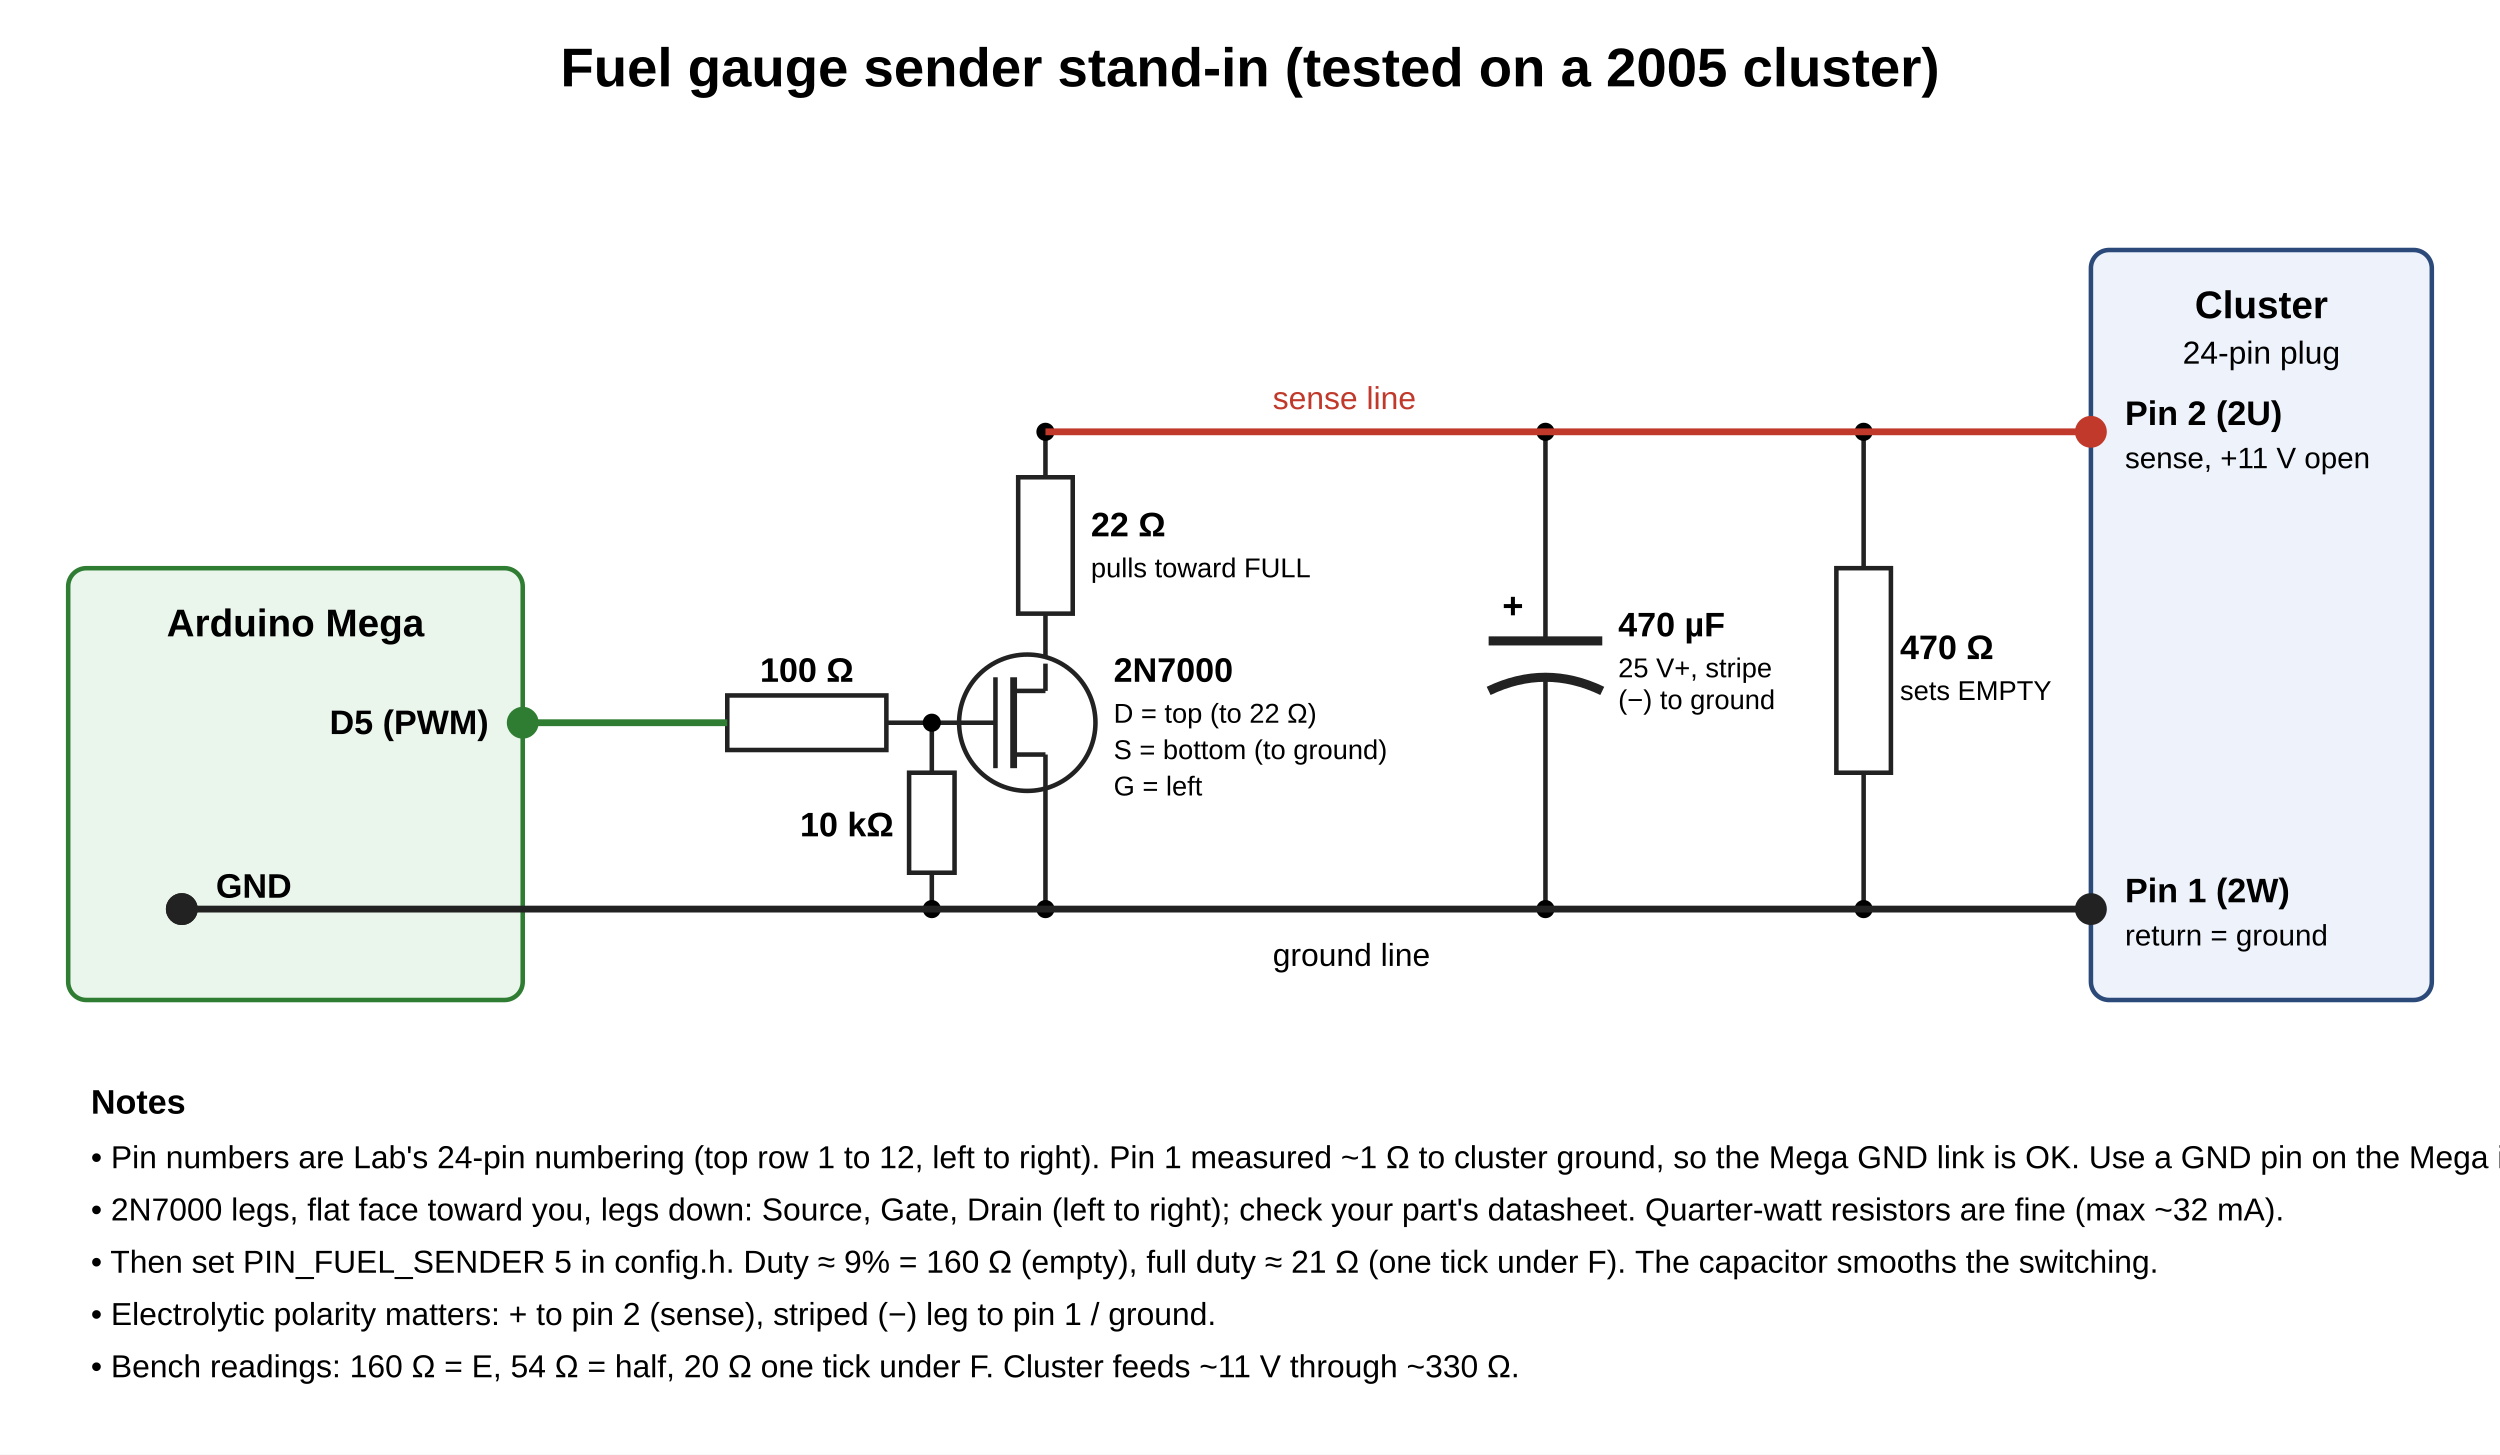
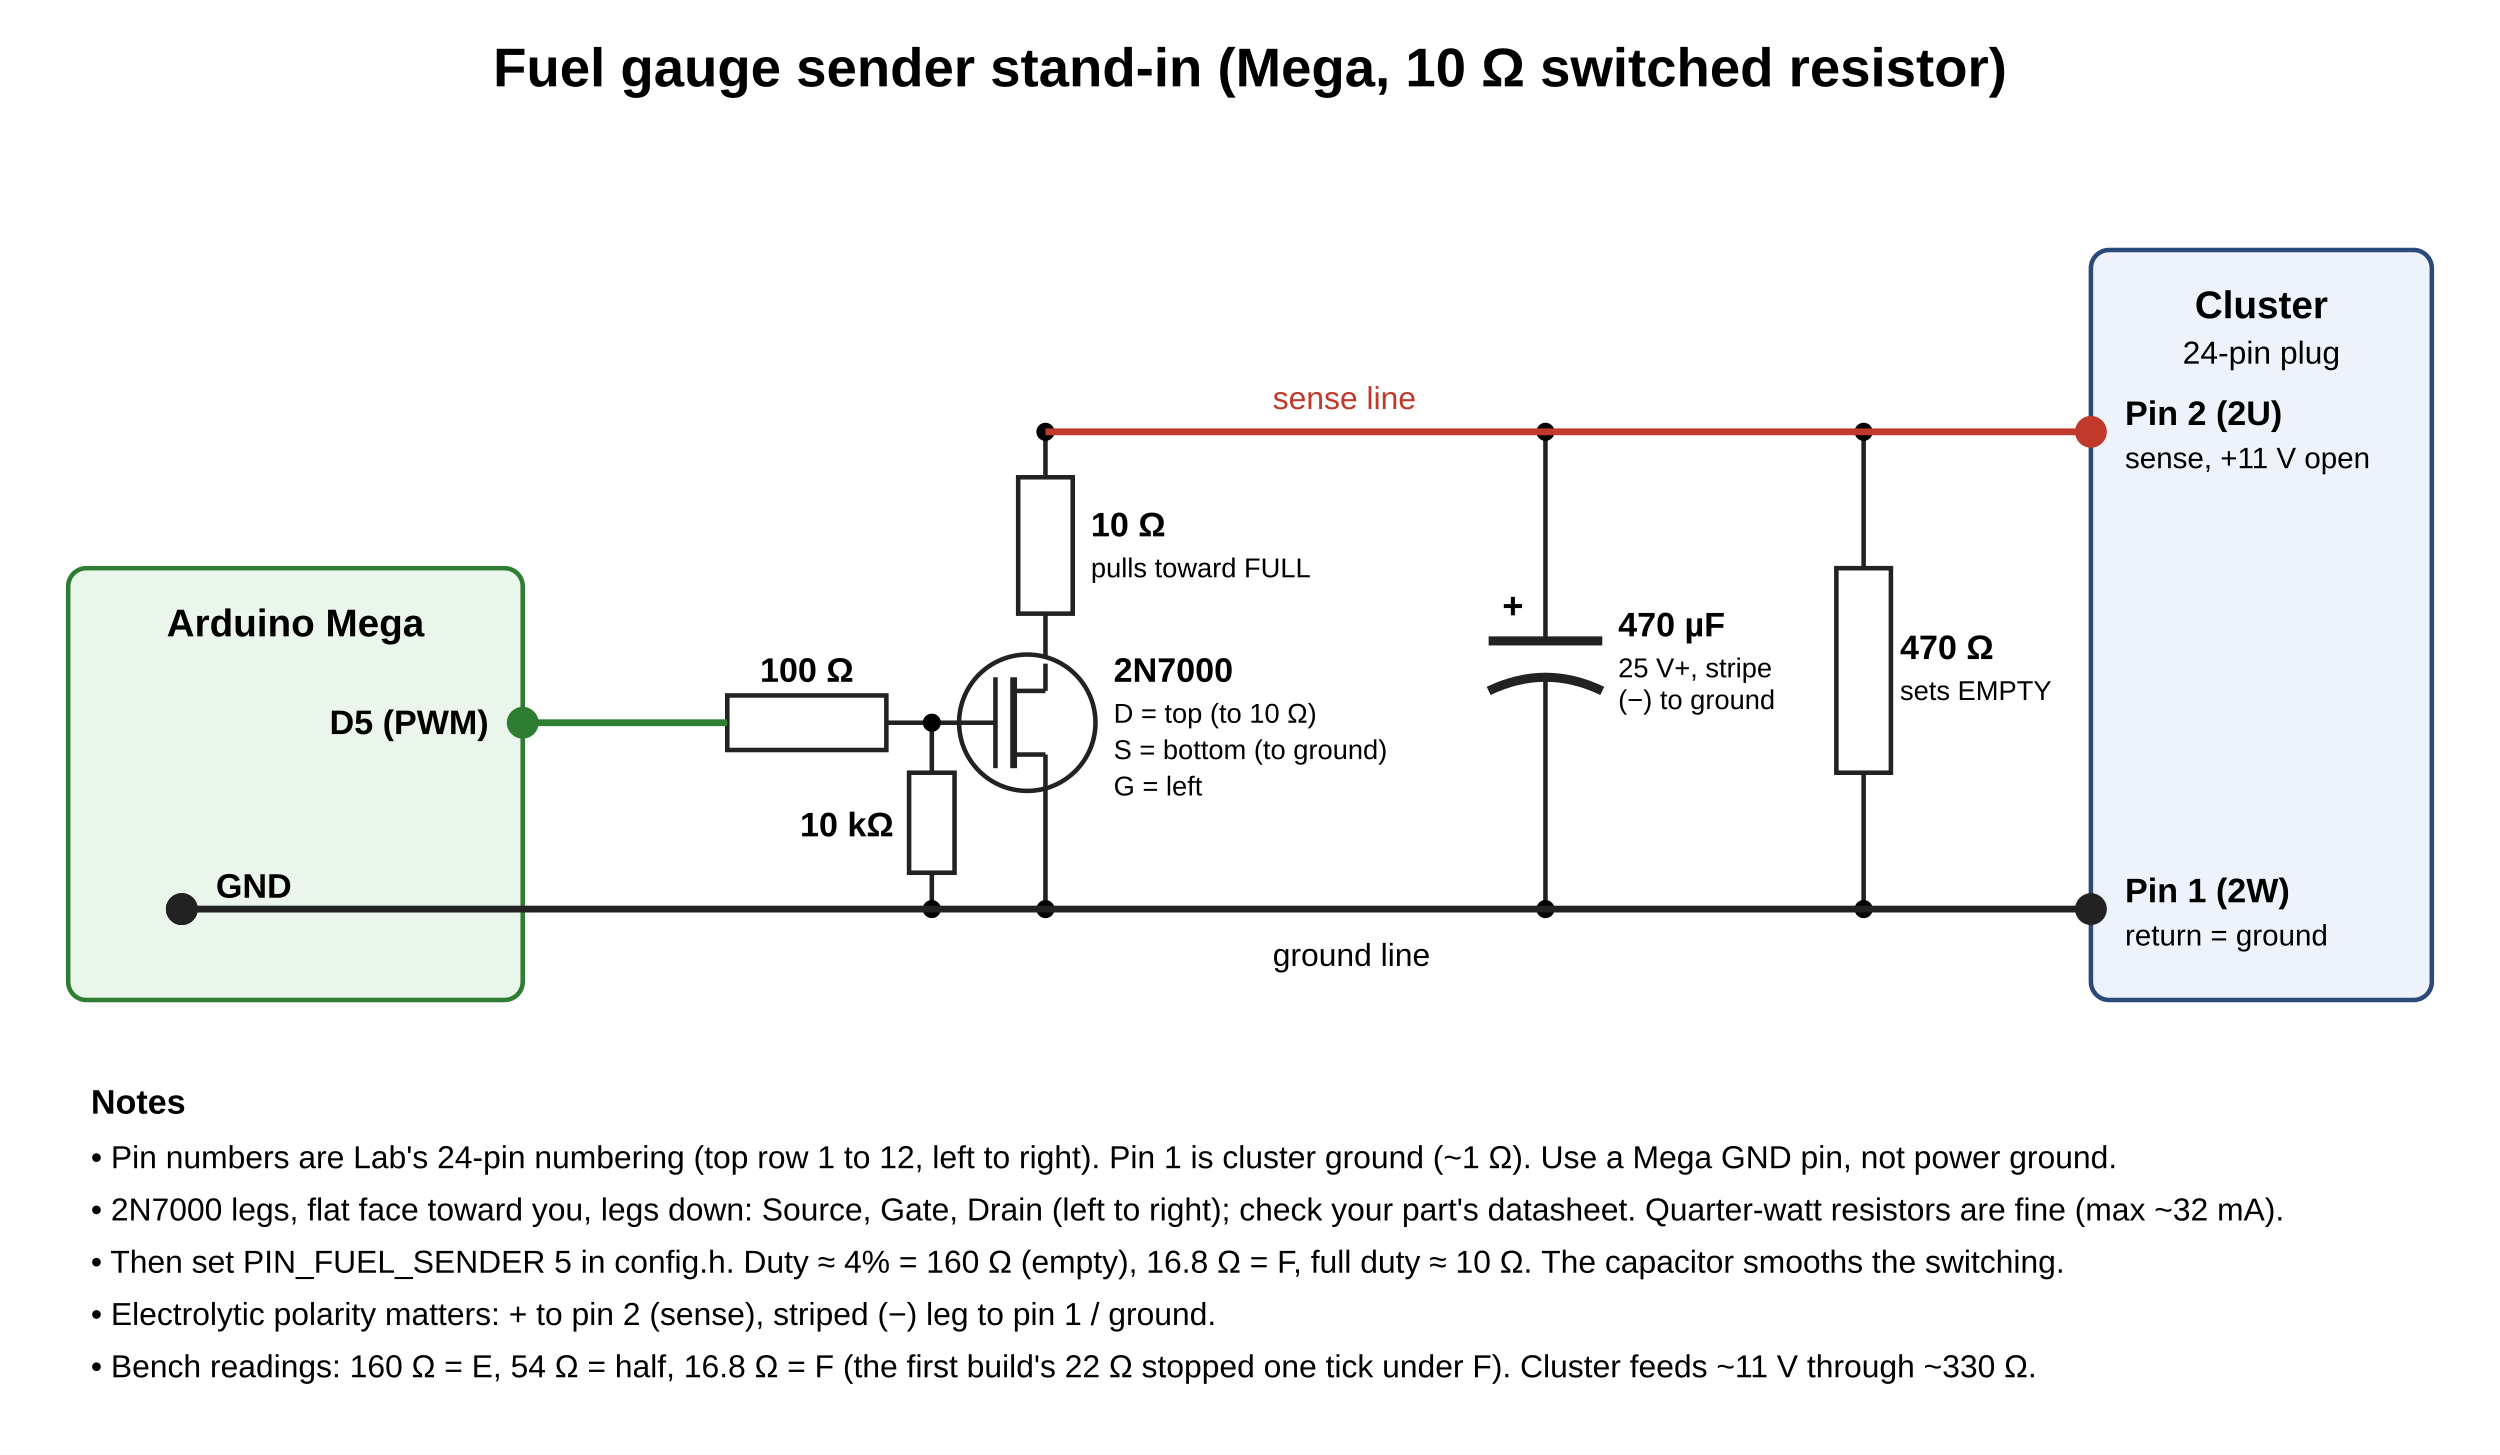
<svg xmlns="http://www.w3.org/2000/svg" width="1100" height="640" viewBox="0 0 1100 640" font-family="Arial, Helvetica, sans-serif">
  <rect width="1100" height="640" fill="#fff" />
-   <text x="550" y="38" text-anchor="middle" font-size="24" font-weight="bold">Fuel gauge sender stand-in (tested on a 2005 cluster)</text>
+   <text x="550" y="38" text-anchor="middle" font-size="24" font-weight="bold">Fuel gauge sender stand-in (Mega, 10 Ω switched resistor)</text>
  <rect x="920" y="110" width="150" height="330" rx="8" fill="#eef3fb" stroke="#2b4a7a" stroke-width="2" />
  <text x="995" y="140" text-anchor="middle" font-size="17" font-weight="bold">Cluster</text>
  <text x="995" y="160" text-anchor="middle" font-size="14">24-pin plug</text>
  <circle cx="920" cy="190" r="7" fill="#c0392b" />
  <text x="935" y="187" font-size="15" font-weight="bold">Pin 2 (2U)</text>
  <text x="935" y="206" font-size="13">sense, +11 V open</text>
  <circle cx="920" cy="400" r="7" fill="#222" />
  <text x="935" y="397" font-size="15" font-weight="bold">Pin 1 (2W)</text>
  <text x="935" y="416" font-size="13">return = ground</text>
  <line x1="820" y1="190" x2="820" y2="250" stroke="#222" stroke-width="2" />
  <rect x="808" y="250" width="24" height="90" fill="#fff" stroke="#222" stroke-width="2" />
  <line x1="820" y1="340" x2="820" y2="400" stroke="#222" stroke-width="2" />
  <text x="836" y="290" font-size="15" font-weight="bold">470 Ω</text>
  <text x="836" y="308" font-size="12">sets EMPTY</text>
  <circle cx="820" cy="190" r="4" />
  <circle cx="820" cy="400" r="4" />
  <line x1="680" y1="190" x2="680" y2="282" stroke="#222" stroke-width="2" />
  <line x1="655" y1="282" x2="705" y2="282" stroke="#222" stroke-width="4" />
  <path d="M655 304 Q680 292 705 304" fill="none" stroke="#222" stroke-width="4" />
  <line x1="680" y1="298" x2="680" y2="400" stroke="#222" stroke-width="2" />
  <text x="661" y="272" font-size="16" font-weight="bold">+</text>
  <text x="712" y="280" font-size="15" font-weight="bold">470 µF</text>
  <text x="712" y="298" font-size="12">25 V+, stripe</text>
  <text x="712" y="312" font-size="12">(−) to ground</text>
  <circle cx="680" cy="190" r="4" />
  <circle cx="680" cy="400" r="4" />
  <line x1="460" y1="190" x2="460" y2="210" stroke="#222" stroke-width="2" />
  <rect x="448" y="210" width="24" height="60" fill="#fff" stroke="#222" stroke-width="2" />
-   <text x="480" y="236" font-size="15" font-weight="bold">22 Ω</text>
+   <text x="480" y="236" font-size="15" font-weight="bold">10 Ω</text>
  <text x="480" y="254" font-size="12">pulls toward FULL</text>
  <line x1="460" y1="270" x2="460" y2="292" stroke="#222" stroke-width="2" />
  <circle cx="452" cy="318" r="30" fill="#fff" stroke="#222" stroke-width="2" />
  <line x1="460" y1="292" x2="460" y2="304" stroke="#222" stroke-width="2" />
  <line x1="446" y1="304" x2="460" y2="304" stroke="#222" stroke-width="2" />
  <line x1="446" y1="332" x2="460" y2="332" stroke="#222" stroke-width="2" />
  <line x1="460" y1="332" x2="460" y2="400" stroke="#222" stroke-width="2" />
  <line x1="446" y1="298" x2="446" y2="338" stroke="#222" stroke-width="3" />
  <line x1="438" y1="298" x2="438" y2="338" stroke="#222" stroke-width="2" />
  <text x="490" y="300" font-size="15" font-weight="bold">2N7000</text>
-   <text x="490" y="318" font-size="12">D = top (to 22 Ω)</text>
+   <text x="490" y="318" font-size="12">D = top (to 10 Ω)</text>
  <text x="490" y="334" font-size="12">S = bottom (to ground)</text>
  <text x="490" y="350" font-size="12">G = left</text>
  <circle cx="460" cy="190" r="4" />
  <circle cx="460" cy="400" r="4" />
  <line x1="438" y1="318" x2="390" y2="318" stroke="#222" stroke-width="2" />
  <rect x="320" y="306" width="70" height="24" fill="#fff" stroke="#222" stroke-width="2" />
  <text x="355" y="300" text-anchor="middle" font-size="15" font-weight="bold">100 Ω</text>
  <line x1="320" y1="318" x2="230" y2="318" stroke="#2e7d32" stroke-width="3" />
  <line x1="410" y1="318" x2="410" y2="340" stroke="#222" stroke-width="2" />
  <rect x="400" y="340" width="20" height="44" fill="#fff" stroke="#222" stroke-width="2" />
  <line x1="410" y1="384" x2="410" y2="400" stroke="#222" stroke-width="2" />
  <text x="352" y="368" font-size="15" font-weight="bold">10 kΩ</text>
  <circle cx="410" cy="318" r="4" />
  <circle cx="410" cy="400" r="4" />
  <rect x="30" y="250" width="200" height="190" rx="8" fill="#eaf5ec" stroke="#2e7d32" stroke-width="2" />
  <text x="130" y="280" text-anchor="middle" font-size="17" font-weight="bold">Arduino Mega</text>
  <circle cx="230" cy="318" r="7" fill="#2e7d32" />
  <text x="215" y="323" text-anchor="end" font-size="15" font-weight="bold">D5 (PWM)</text>
  <circle cx="80" cy="400" r="7" fill="#222" />
  <text x="95" y="395" font-size="15" font-weight="bold">GND</text>
  <line x1="460" y1="190" x2="920" y2="190" stroke="#c0392b" stroke-width="3" />
  <line x1="80" y1="400" x2="920" y2="400" stroke="#222" stroke-width="3" />
  <text x="560" y="180" font-size="14" fill="#c0392b">sense line</text>
  <text x="560" y="425" font-size="14">ground line</text>
  <circle cx="80" cy="400" r="7" fill="#222" />
  <text x="40" y="490" font-size="15" font-weight="bold">Notes</text>
-   <text x="40" y="514" font-size="14">• Pin numbers are Lab's 24-pin numbering (top row 1 to 12, left to right). Pin 1 measured ~1 Ω to cluster ground, so the Mega GND link is OK. Use a GND pin on the Mega itself.</text>
+   <text x="40" y="514" font-size="14">• Pin numbers are Lab's 24-pin numbering (top row 1 to 12, left to right). Pin 1 is cluster ground (~1 Ω). Use a Mega GND pin, not power ground.</text>
  <text x="40" y="537" font-size="14">• 2N7000 legs, flat face toward you, legs down: Source, Gate, Drain (left to right); check your part's datasheet. Quarter-watt resistors are fine (max ~32 mA).</text>
-   <text x="40" y="560" font-size="14">• Then set PIN_FUEL_SENDER 5 in config.h. Duty ≈ 9% = 160 Ω (empty), full duty ≈ 21 Ω (one tick under F). The capacitor smooths the switching.</text>
+   <text x="40" y="560" font-size="14">• Then set PIN_FUEL_SENDER 5 in config.h. Duty ≈ 4% = 160 Ω (empty), 16.8 Ω = F, full duty ≈ 10 Ω. The capacitor smooths the switching.</text>
  <text x="40" y="583" font-size="14">• Electrolytic polarity matters: + to pin 2 (sense), striped (−) leg to pin 1 / ground.</text>
-   <text x="40" y="606" font-size="14">• Bench readings: 160 Ω = E, 54 Ω = half, 20 Ω one tick under F. Cluster feeds ~11 V through ~330 Ω.</text>
+   <text x="40" y="606" font-size="14">• Bench readings: 160 Ω = E, 54 Ω = half, 16.8 Ω = F (the first build's 22 Ω stopped one tick under F). Cluster feeds ~11 V through ~330 Ω.</text>
</svg>
